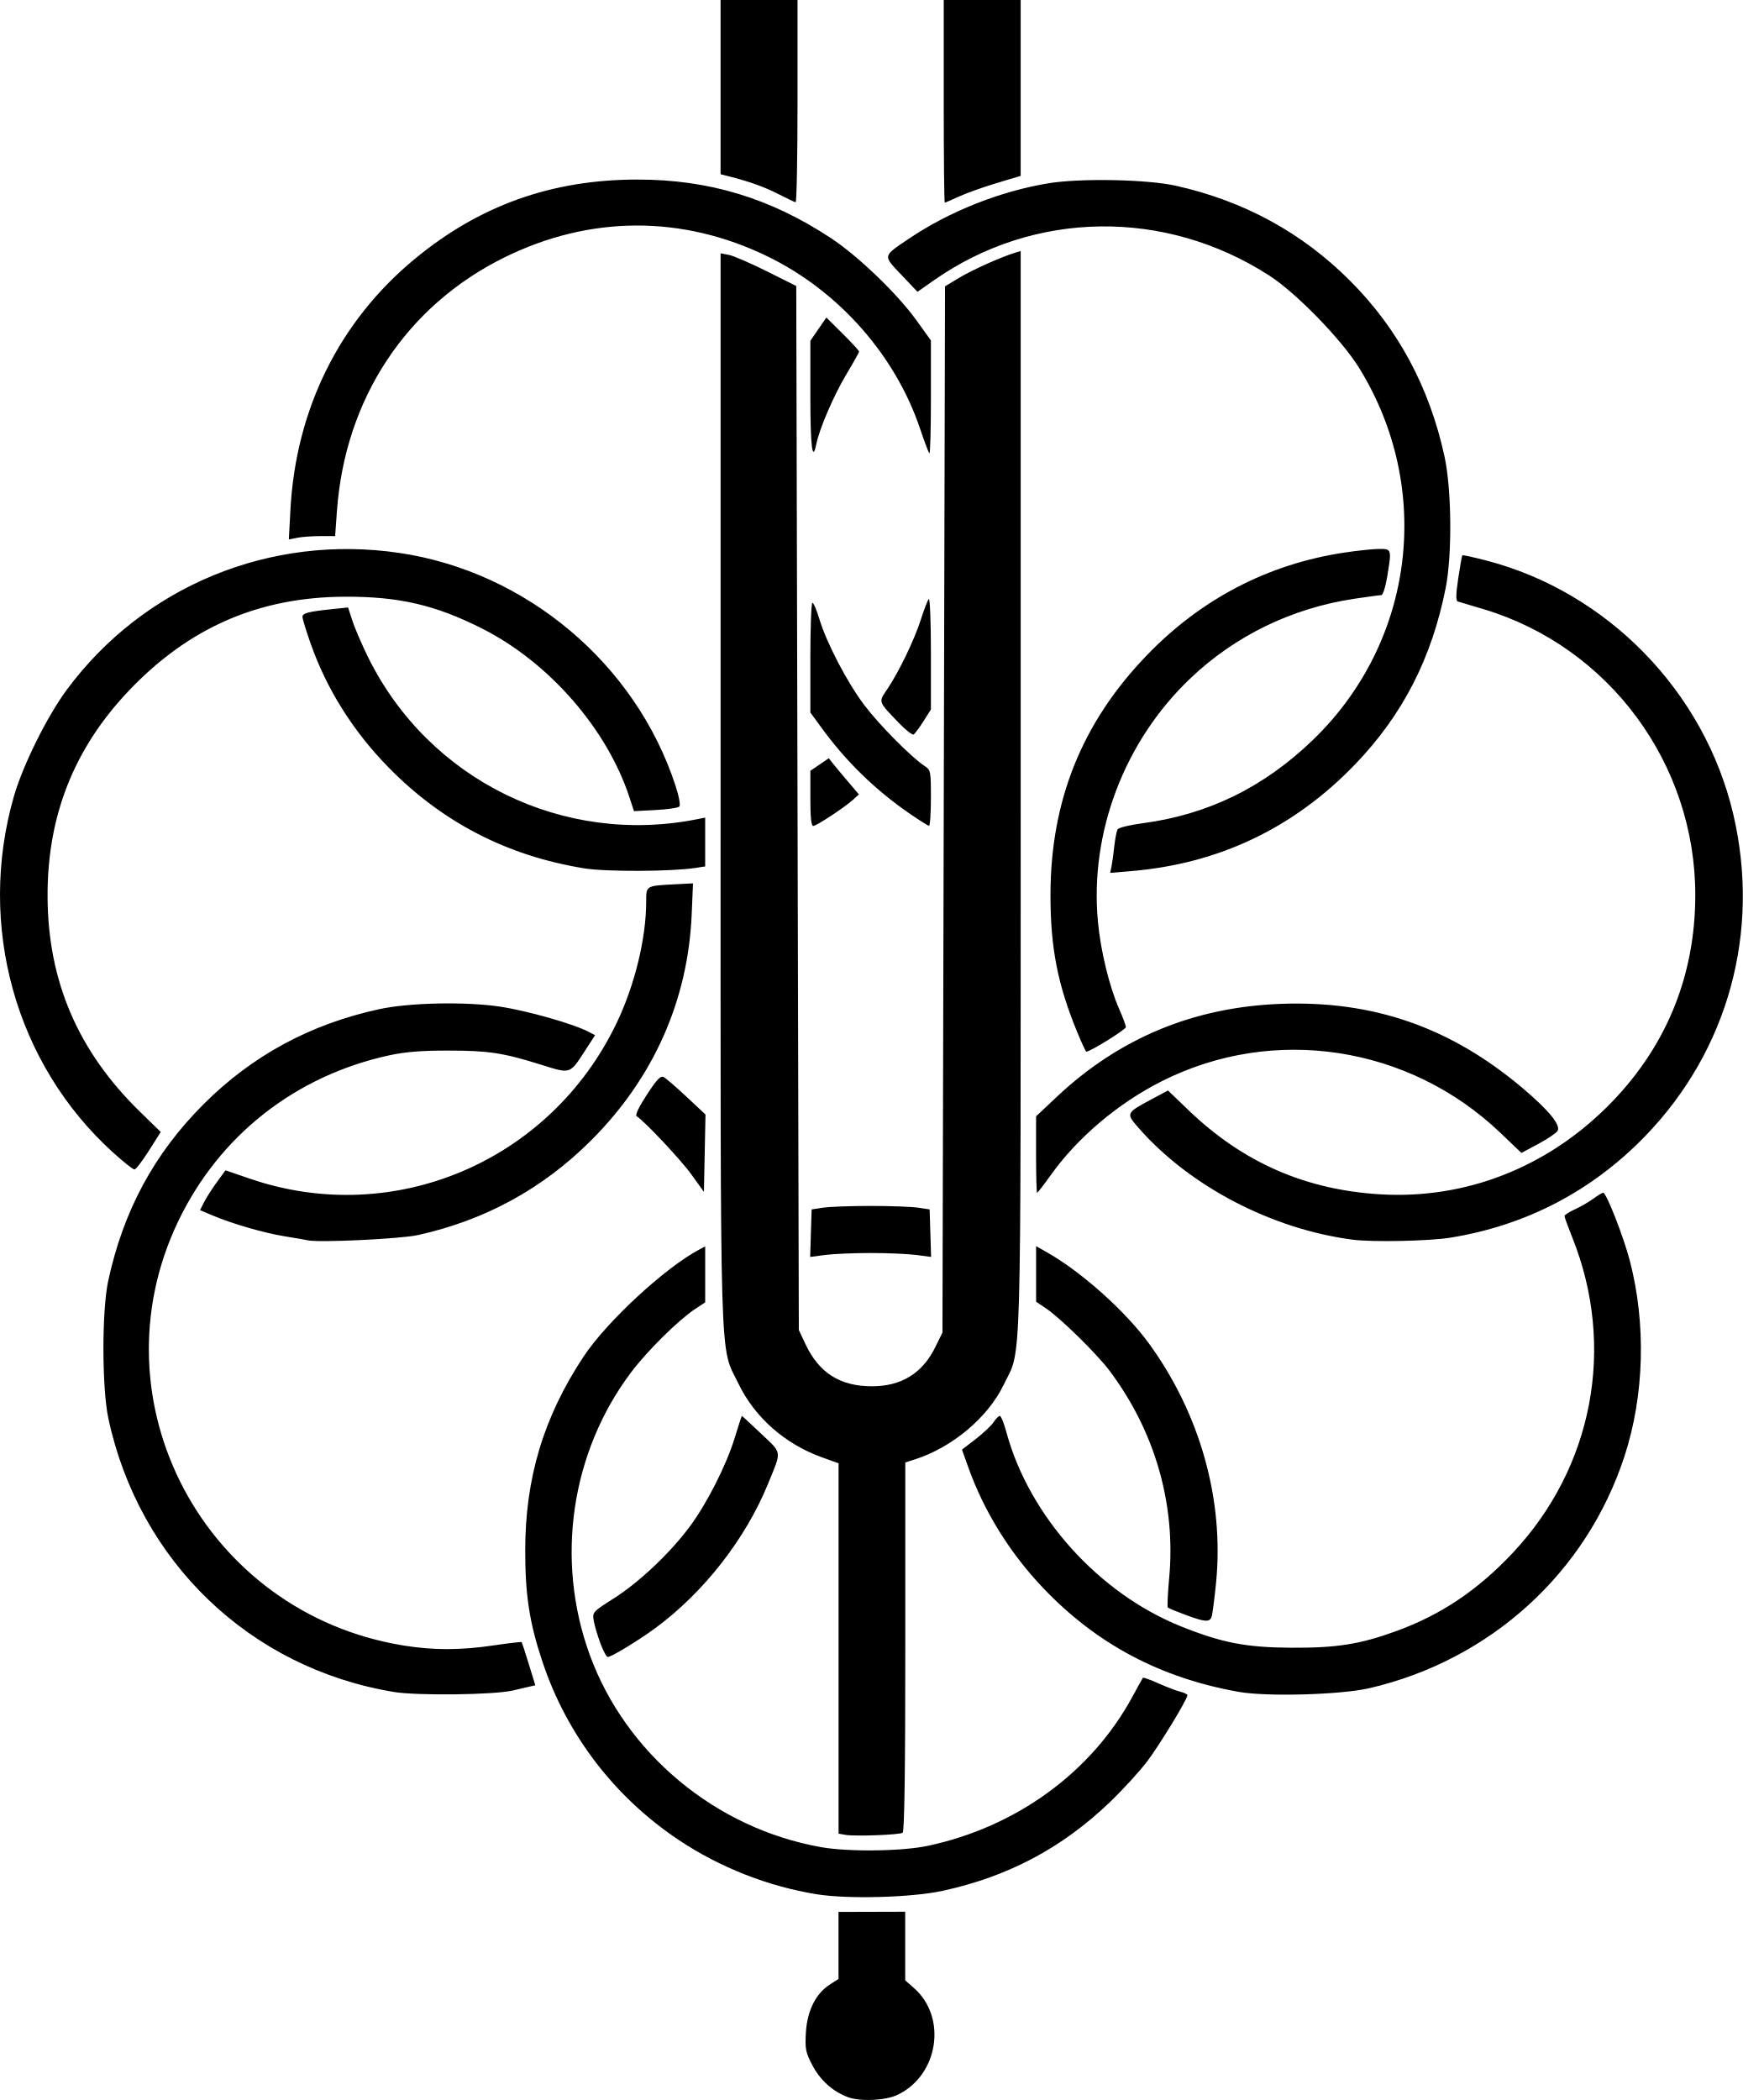
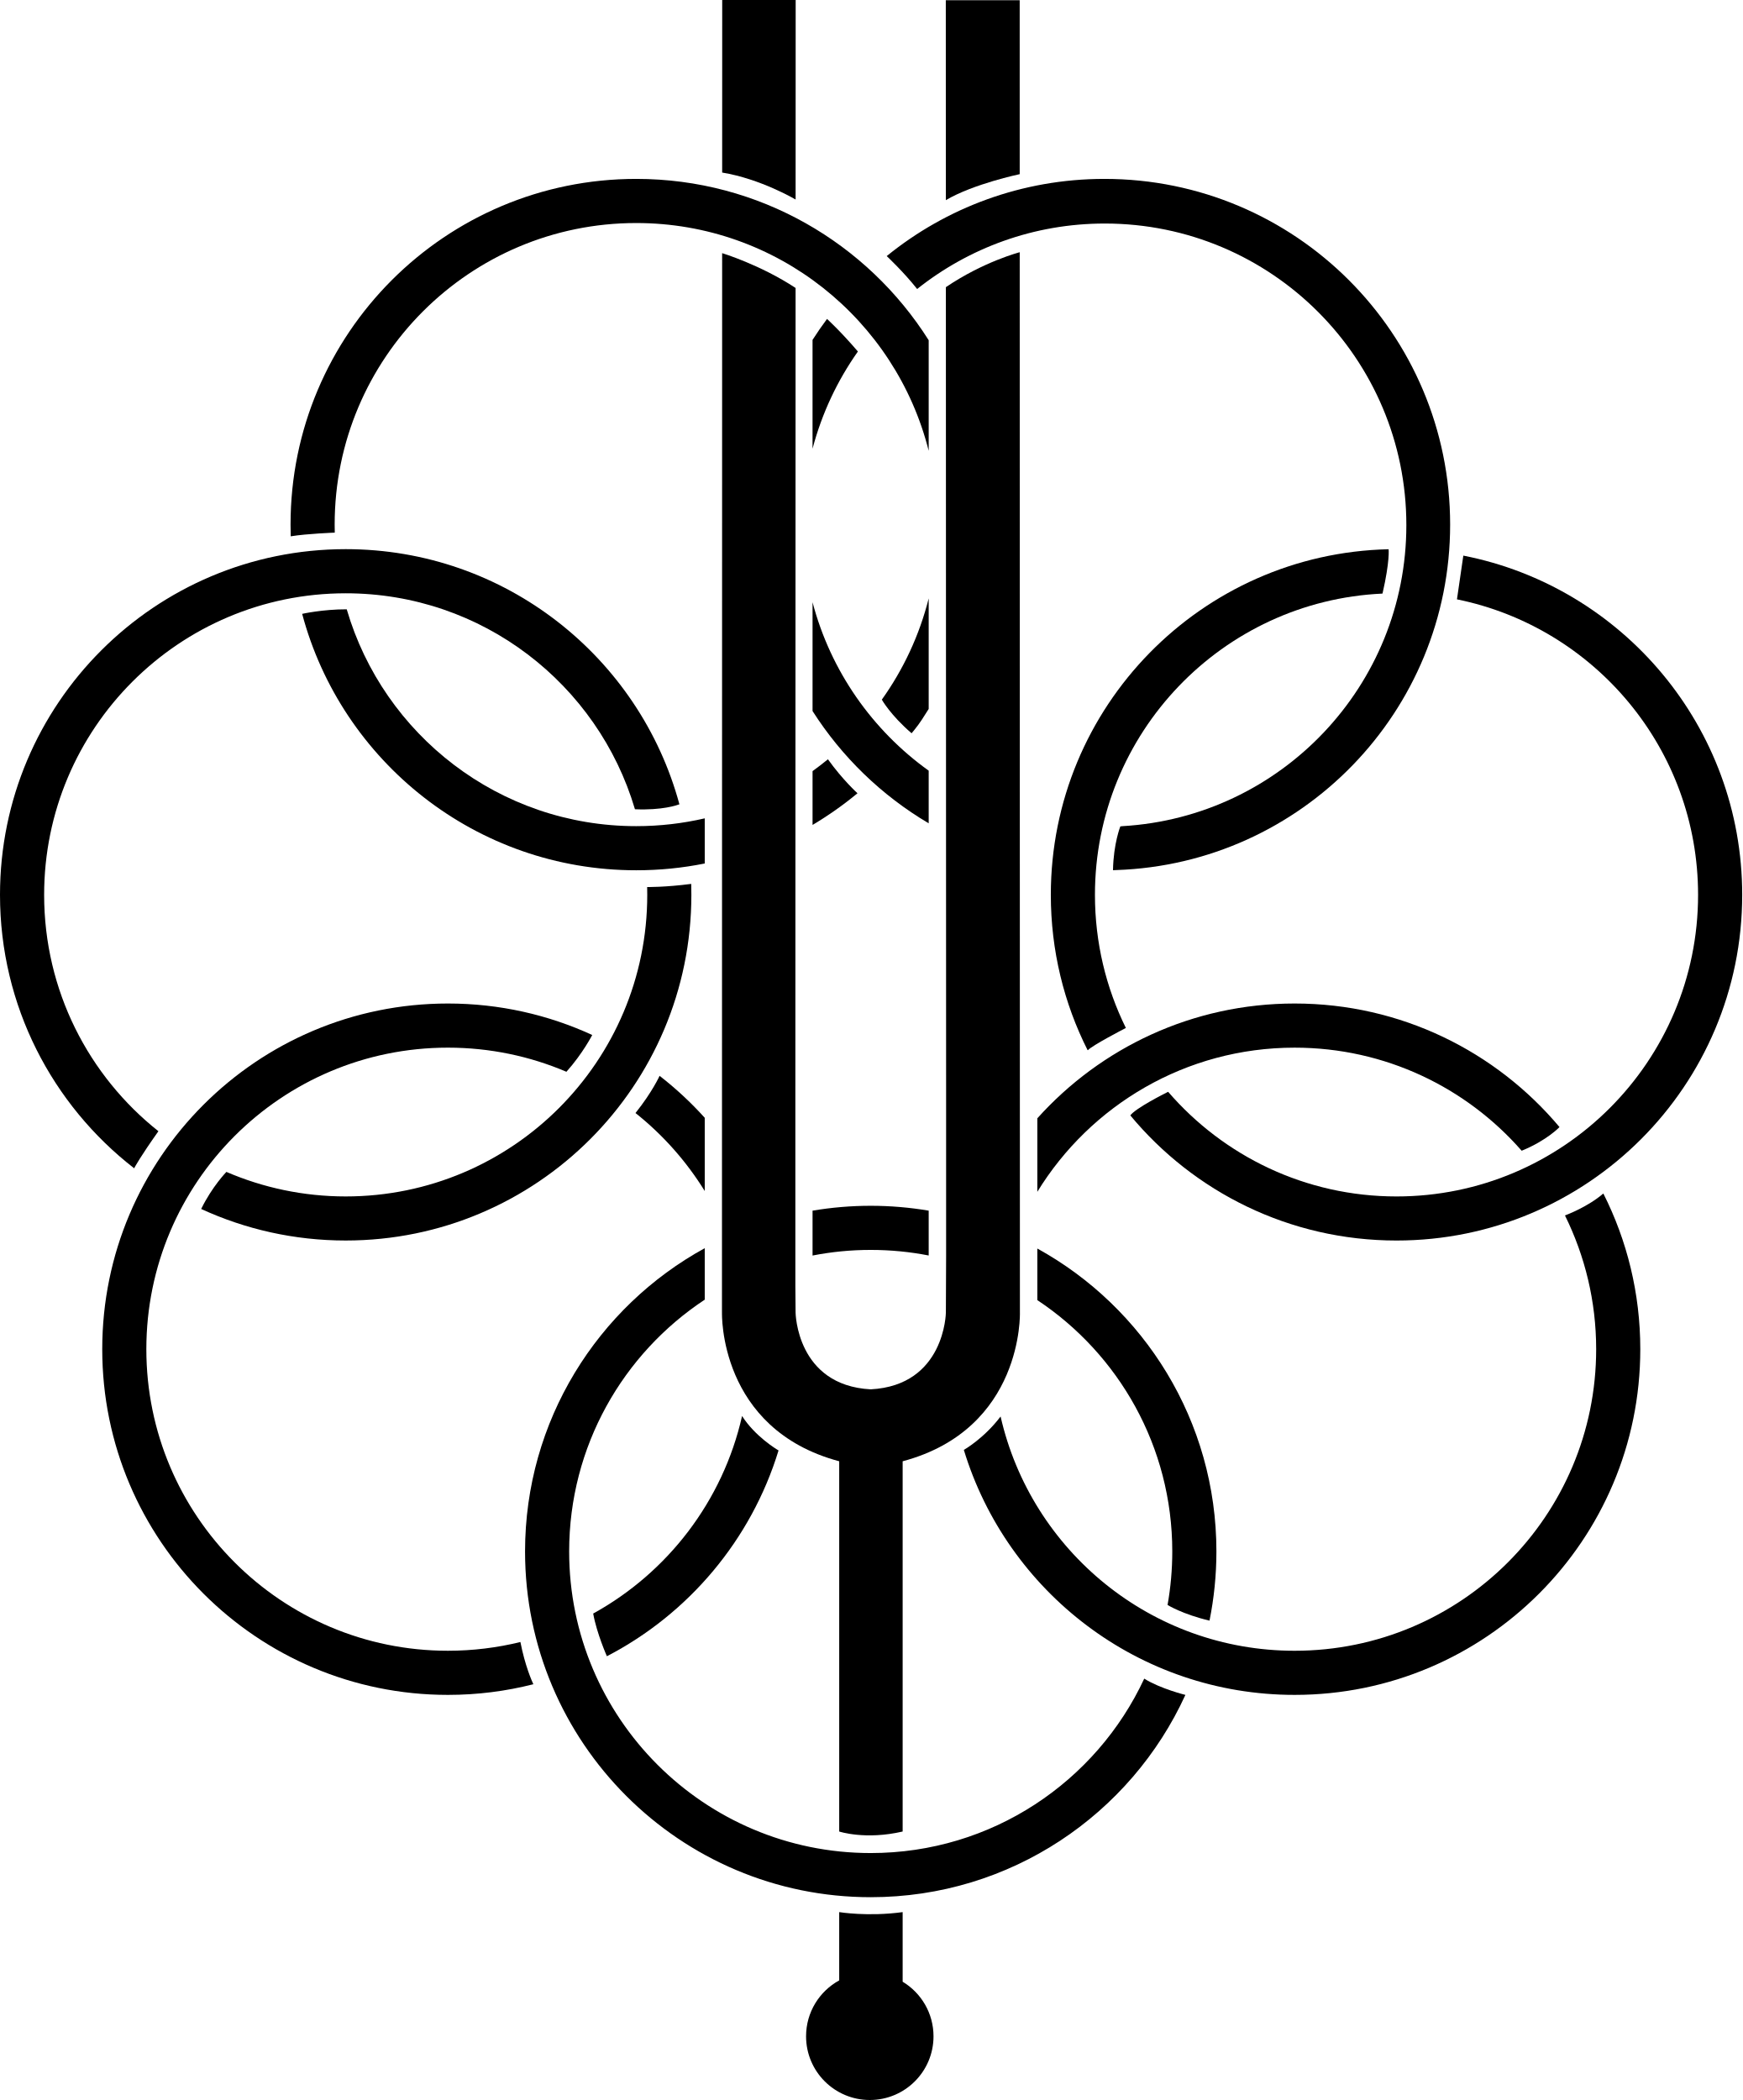
- <svg xmlns="http://www.w3.org/2000/svg" width="57.528mm" height="69.317mm" viewBox="0 0 203.839 245.612" id="svg4237" version="1.1">
-   <defs id="defs4239" />
-   <g id="layer1" transform="translate(-260.9002,-372.5055)">
-     <path style="fill:#000000" d="m 360.066,617.781 c -1.783,-0.66 -3.253,-1.99 -4.187,-3.79 -0.755,-1.454 -0.835,-1.872 -0.722,-3.778 0.149,-2.526 1.148,-4.53 2.785,-5.591 l 1.028,-0.666 0,-3.918 0,-3.918 3.9,-0.011 3.9,-0.011 0,4.013 0,4.013 1.03,0.904 c 3.897,3.422 2.87,10.171 -1.897,12.472 -1.425,0.688 -4.364,0.829 -5.844,0.281 z m -3.638,-23.726 c -5.65,-0.905 -11.301,-3.124 -16.107,-6.323 -7.517,-5.004 -13.117,-12.313 -15.968,-20.842 -1.525,-4.561 -2.026,-7.785 -2.025,-13.035 6e-4,-8.476 2.156,-15.636 6.831,-22.694 2.71,-4.091 9.535,-10.401 13.543,-12.52 l 0.675,-0.357 0,3.271 0,3.271 -1.212,0.802 c -1.919,1.27 -5.579,4.892 -7.439,7.362 -7.062,9.378 -8.905,21.951 -4.848,33.067 4.21,11.537 14.705,20.275 26.999,22.479 3.211,0.576 9.487,0.503 12.539,-0.146 10.359,-2.202 19.152,-8.613 23.938,-17.454 0.619,-1.144 1.168,-2.133 1.218,-2.199 0.051,-0.065 0.871,0.229 1.823,0.654 0.952,0.425 2.103,0.864 2.556,0.976 0.454,0.112 0.825,0.296 0.825,0.409 0,0.471 -3.202,5.741 -4.69,7.719 -0.885,1.177 -2.879,3.353 -4.431,4.837 -5.589,5.343 -11.888,8.673 -19.529,10.325 -3.639,0.786 -11.029,0.987 -14.7,0.399 z m 3.375,-6.945 -0.825,-0.145 0,-21.658 0,-21.658 -1.94,-0.696 c -4.321,-1.55 -7.862,-4.669 -9.761,-8.599 -2.245,-4.646 -2.099,0.181 -2.099,-69.625 l 0,-62.6 0.975,0.189 c 0.536,0.104 2.527,0.964 4.425,1.913 l 3.45,1.724 0.15,61.05 0.15,61.05 0.775,1.652 c 1.58,3.367 4.051,4.936 7.775,4.935 3.451,-10e-4 5.909,-1.519 7.41,-4.576 l 0.84,-1.711 0.15,-61.181 0.15,-61.181 1.65,-0.994 c 1.525,-0.919 4.933,-2.449 6.525,-2.93 l 0.675,-0.204 0,63.245 c -0.01,70.086 0.143,64.923 -1.99,69.357 -1.835,3.815 -6.017,7.33 -10.381,8.725 l -1.125,0.36 0,21.559 c 0,14.573 -0.101,21.621 -0.311,21.751 -0.398,0.246 -5.576,0.439 -6.664,0.248 z m -52.875,-16.723 c -16.785,-2.783 -29.766,-15.229 -33.354,-31.982 -0.762,-3.559 -0.772,-12.604 -0.017,-16.098 1.772,-8.205 5.381,-14.889 11.159,-20.663 5.696,-5.692 12.51,-9.375 20.562,-11.113 3.507,-0.757 10.006,-0.895 14.051,-0.299 3.164,0.466 8.607,2.007 10.394,2.944 l 0.775,0.406 -1.158,1.787 c -1.808,2.789 -1.686,2.749 -5.082,1.685 -4.505,-1.411 -6.176,-1.669 -10.879,-1.676 -3.121,-0.005 -5.07,0.149 -6.9,0.545 -11.024,2.385 -19.93,9.381 -24.742,19.434 -10.079,21.054 3.078,45.827 26.341,49.601 3.528,0.572 6.679,0.567 10.621,-0.018 1.73,-0.257 3.178,-0.426 3.216,-0.375 0.038,0.051 0.413,1.207 0.833,2.57 l 0.763,2.478 -0.641,0.145 c -0.352,0.08 -1.248,0.289 -1.991,0.465 -2.176,0.516 -11.195,0.624 -13.95,0.167 z m 98.85,-0.004 c -9.169,-1.627 -16.635,-5.593 -22.876,-12.151 -3.875,-4.072 -6.884,-8.912 -8.721,-14.027 l -0.772,-2.15 1.613,-1.245 c 0.887,-0.685 1.829,-1.573 2.091,-1.975 0.263,-0.402 0.59,-0.73 0.727,-0.73 0.137,0 0.479,0.851 0.761,1.891 2.658,9.82 10.802,18.874 20.454,22.739 4.781,1.914 7.587,2.456 12.873,2.486 5.305,0.03 8.032,-0.402 12.254,-1.938 5.249,-1.91 9.518,-4.77 13.613,-9.119 9.435,-10.021 12.113,-24.145 7,-36.916 -0.504,-1.259 -0.916,-2.393 -0.916,-2.52 0,-0.127 0.544,-0.477 1.209,-0.777 0.665,-0.3 1.636,-0.86 2.158,-1.246 0.522,-0.385 1.045,-0.7 1.161,-0.7 0.37,0 2.384,5.147 3.117,7.965 1.923,7.394 1.694,15.738 -0.627,22.853 -4.447,13.63 -15.655,23.826 -29.819,27.127 -3.325,0.775 -11.993,1.02 -15.3,0.433 z m -74.656,-5.678 c -0.329,-0.88 -0.678,-2.061 -0.775,-2.625 -0.175,-1.012 -0.145,-1.046 2.379,-2.654 2.916,-1.857 6.475,-5.215 8.774,-8.277 2.039,-2.716 4.347,-7.253 5.332,-10.483 0.43,-1.409 0.807,-2.561 0.838,-2.56 0.031,6e-4 1.046,0.94 2.256,2.088 2.484,2.357 2.423,1.898 0.783,5.899 -2.636,6.435 -7.516,12.674 -13.174,16.841 -1.954,1.44 -5.136,3.371 -5.553,3.371 -0.144,0 -0.532,-0.72 -0.861,-1.6 z m 68.411,-3.335 c -1.042,-0.387 -1.962,-0.771 -2.045,-0.854 -0.083,-0.083 -0.014,-1.617 0.153,-3.409 0.807,-8.644 -1.652,-17.205 -6.975,-24.287 -1.513,-2.013 -5.758,-6.173 -7.465,-7.315 l -1.12,-0.75 0,-3.253 0,-3.254 1.425,0.818 c 3.998,2.296 9.057,6.839 11.775,10.575 5.971,8.207 8.798,18.266 7.851,27.937 -0.192,1.965 -0.432,3.788 -0.533,4.05 -0.242,0.631 -0.796,0.584 -3.063,-0.258 z m -43.792,-44.636 0.086,-2.779 1.35,-0.203 c 0.743,-0.112 3.24,-0.203 5.55,-0.203 2.31,0 4.808,0.091 5.55,0.203 l 1.35,0.203 0.086,2.779 0.086,2.779 -1.736,-0.229 c -0.955,-0.126 -3.356,-0.229 -5.336,-0.229 -1.98,0 -4.381,0.103 -5.336,0.229 l -1.736,0.229 0.086,-2.779 z m -58.864,0.832 c -0.247,-0.059 -1.462,-0.269 -2.7,-0.468 -2.411,-0.388 -6.164,-1.476 -8.466,-2.456 l -1.416,-0.602 0.479,-0.942 c 0.264,-0.518 0.933,-1.566 1.488,-2.328 l 1.008,-1.386 2.928,1 c 16.793,5.734 35.075,-2.048 42.821,-18.229 2.126,-4.441 3.458,-9.916 3.458,-14.215 0,-1.864 -0.05,-1.835 3.413,-2.012 l 2.063,-0.105 -0.154,3.617 c -0.43,10.077 -4.46,19.142 -11.754,26.435 -5.654,5.654 -12.402,9.344 -20.268,11.083 -2.048,0.453 -11.645,0.906 -12.9,0.609 z m 122.25,-0.067 c -9.467,-1.227 -19.1,-6.256 -25.074,-13.089 -1.483,-1.696 -1.466,-1.734 1.521,-3.33 l 1.933,-1.033 2.429,2.332 c 6.362,6.108 13.708,9.314 22.491,9.817 9.826,0.562 19.229,-3.077 26.43,-10.23 6.818,-6.772 10.32,-15.185 10.32,-24.79 0,-15.373 -10.113,-29.028 -24.75,-33.418 -1.485,-0.445 -2.849,-0.853 -3.03,-0.905 -0.237,-0.068 -0.222,-0.828 0.055,-2.702 0.212,-1.434 0.428,-2.648 0.48,-2.699 0.052,-0.051 1.311,0.224 2.798,0.61 14.186,3.683 25.54,15.351 28.894,29.692 3.211,13.731 -0.602,27.628 -10.33,37.654 -6.228,6.419 -13.908,10.419 -22.758,11.854 -2.459,0.399 -9.091,0.536 -11.409,0.235 z m -77.345,-7.606 c -1.252,-1.743 -5.49,-6.256 -6.421,-6.838 -0.198,-0.123 0.255,-1.078 1.192,-2.512 1.206,-1.846 1.608,-2.26 1.993,-2.05 0.265,0.144 1.469,1.185 2.675,2.313 l 2.192,2.05 -0.092,4.525 -0.092,4.525 -1.445,-2.012 z m 40.295,-2.356 0,-4.469 2.426,-2.282 c 7.315,-6.881 16.038,-10.498 26.224,-10.873 10.794,-0.397 19.799,2.735 28.2,9.81 3.097,2.608 4.557,4.388 4.14,5.05 -0.168,0.266 -1.187,0.954 -2.265,1.53 l -1.96,1.046 -2.445,-2.336 c -10.707,-10.229 -26.542,-12.647 -39.621,-6.049 -5.128,2.587 -9.854,6.589 -13.009,11.017 -0.794,1.114 -1.499,2.025 -1.567,2.025 -0.068,0 -0.124,-2.011 -0.124,-4.469 z m -107.955,-0.236 c -11.421,-10.352 -15.934,-26.553 -11.6,-41.645 1.042,-3.629 3.881,-9.356 6.177,-12.462 8.977,-12.145 23.835,-18.257 38.93,-16.016 14.828,2.202 27.587,12.947 32.261,27.168 0.42,1.279 0.616,2.327 0.464,2.488 -0.144,0.153 -1.397,0.338 -2.783,0.411 l -2.521,0.132 -0.528,-1.611 c -2.632,-8.027 -9.427,-15.809 -17.244,-19.751 -5.48,-2.763 -9.717,-3.745 -16.05,-3.719 -10.027,0.041 -18.197,3.586 -25.205,10.936 -6.493,6.809 -9.625,14.762 -9.559,24.273 0.068,9.824 3.595,17.996 10.801,25.02 l 2.436,2.375 -1.386,2.187 c -0.762,1.203 -1.521,2.192 -1.686,2.199 -0.165,0.007 -1.292,-0.887 -2.505,-1.986 z m 112.812,-13.97 c -2.326,-5.627 -3.172,-9.928 -3.172,-16.125 0,-11.029 3.669,-20.172 11.255,-28.048 6.35,-6.593 14.164,-10.664 23.06,-12.015 1.567,-0.238 3.424,-0.434 4.125,-0.435 1.476,-0.002 1.478,0.005 0.931,3.315 -0.189,1.146 -0.493,2.084 -0.675,2.085 -0.182,9e-4 -1.614,0.195 -3.182,0.432 -7.285,1.098 -13.887,4.303 -19.135,9.288 -7.725,7.338 -11.799,18.038 -10.832,28.454 0.321,3.455 1.338,7.634 2.495,10.25 0.425,0.962 0.774,1.909 0.774,2.103 0,0.284 -4.165,2.871 -4.622,2.871 -0.067,0 -0.526,-0.979 -1.021,-2.175 z m -57.757,-19.274 c -8.967,-1.467 -16.514,-5.36 -22.802,-11.763 -4.178,-4.254 -7.267,-9.169 -9.169,-14.587 -0.511,-1.457 -0.93,-2.83 -0.93,-3.051 0,-0.439 0.688,-0.618 3.492,-0.91 l 1.842,-0.191 0.522,1.601 c 0.287,0.88 1.125,2.816 1.862,4.301 7.096,14.293 22.798,21.992 38.464,18.858 l 0.917,-0.183 0,2.855 0,2.855 -1.125,0.173 c -2.863,0.44 -10.499,0.465 -13.075,0.044 z m 61.717,-0.181 c 0.083,-0.396 0.231,-1.463 0.329,-2.372 0.098,-0.909 0.276,-1.811 0.396,-2.005 0.12,-0.194 1.43,-0.512 2.913,-0.707 7.64,-1.008 14.162,-4.195 19.906,-9.728 11.912,-11.475 14.145,-29.417 5.419,-43.533 -2.044,-3.307 -7.319,-8.734 -10.471,-10.774 -12.189,-7.888 -27.557,-7.677 -39.269,0.539 l -1.911,1.34 -1.887,-1.99 c -2.179,-2.298 -2.215,-2.132 0.902,-4.235 4.713,-3.18 10.669,-5.543 16.311,-6.47 3.726,-0.612 11.542,-0.461 14.895,0.289 7.978,1.784 14.769,5.492 20.398,11.136 5.597,5.612 9.257,12.427 11.02,20.518 0.844,3.872 0.909,11.544 0.131,15.434 -1.634,8.172 -4.997,14.738 -10.488,20.482 -7.187,7.518 -15.993,11.731 -26.321,12.592 l -2.424,0.202 z m -35.215,-7.995 0,-3.225 1.077,-0.734 1.077,-0.734 0.496,0.628 c 0.273,0.345 1.065,1.297 1.762,2.115 l 1.266,1.487 -0.666,0.606 c -1.01,0.918 -4.293,3.082 -4.678,3.082 -0.231,0 -0.338,-1.029 -0.337,-3.225 z m 11.548,1.74 c -3.962,-2.741 -7.324,-6.01 -10.153,-9.873 l -1.397,-1.908 0,-6.417 c 0,-3.529 0.109,-6.417 0.243,-6.417 0.134,0 0.495,0.844 0.803,1.875 0.827,2.771 3.249,7.416 5.25,10.072 1.725,2.289 5.51,6.119 7.033,7.117 0.749,0.491 0.771,0.595 0.771,3.77 0,1.796 -0.101,3.258 -0.225,3.249 -0.124,-0.009 -1.17,-0.67 -2.325,-1.469 z m -1.241,-10.604 c -2.409,-2.518 -2.356,-2.362 -1.313,-3.908 1.363,-2.02 3.174,-5.775 3.932,-8.153 0.368,-1.155 0.782,-2.228 0.921,-2.385 0.138,-0.157 0.252,2.686 0.252,6.316 l 0,6.601 -0.871,1.373 c -0.479,0.755 -0.996,1.45 -1.149,1.545 -0.153,0.095 -0.95,-0.531 -1.772,-1.389 z m -71.12,-24.879 c 0.63,-11.763 5.712,-22.035 14.501,-29.314 7.603,-6.296 16.052,-9.314 26.083,-9.318 8.36,-0.003 15.533,2.167 22.628,6.845 3.179,2.096 7.758,6.496 9.998,9.607 l 1.702,2.364 0,6.691 c 0,3.68 -0.082,6.609 -0.182,6.509 -0.1,-0.1 -0.581,-1.372 -1.068,-2.825 -2.885,-8.613 -9.509,-16.12 -17.8,-20.175 -10.007,-4.894 -20.87,-4.85 -30.9,0.124 -11.435,5.671 -18.581,16.519 -19.522,29.634 l -0.21,2.925 -1.721,0 c -0.947,0 -2.165,0.089 -2.707,0.197 l -0.986,0.197 z m 60.811,-13.304 0,-6.471 0.936,-1.36 0.936,-1.36 1.914,1.897 c 1.053,1.044 1.914,1.981 1.914,2.083 0,0.102 -0.671,1.302 -1.491,2.666 -1.452,2.416 -3.154,6.362 -3.508,8.136 -0.456,2.279 -0.701,0.324 -0.701,-5.591 z m -3.6,-23.564 c -1.686,-0.864 -3.361,-1.477 -5.625,-2.06 l -1.275,-0.328 0,-10.188 0,-10.188 4.5,0 4.5,0 0,11.85 c 0,6.518 -0.101,11.83 -0.225,11.805 -0.124,-0.025 -0.968,-0.425 -1.875,-0.89 z m 19.2,-10.915 0,-11.85 4.5,0 4.5,0 0,10.285 0,10.285 -2.851,0.857 c -1.568,0.471 -3.539,1.175 -4.38,1.565 -0.841,0.39 -1.583,0.708 -1.649,0.708 -0.066,0 -0.12,-5.332 -0.12,-11.85 z" id="path3880" />
+ <svg xmlns="http://www.w3.org/2000/svg" id="svg4536" xml:space="preserve" enable-background="new 0 0 283.46 283.46" viewBox="0 0 162.871 196.32" height="196.32" width="162.871" y="0px" x="0px" version="1.1">
+   <defs id="defs4540" />
+   <g transform="translate(-61.305,-46.919)" id="Symbol">
+     <path id="path4485" d="m 139.759,225.674 c 0,0 2.671,0.445 5.931,0 v 6.508 c 1.729,1.041 2.885,2.936 2.885,5.102 0,3.289 -2.667,5.955 -5.956,5.955 -3.291,0 -5.958,-2.666 -5.958,-5.955 0,-2.254 1.251,-4.215 3.098,-5.227 v -6.355 z" />
+     <path id="path4487" d="m 128.817,60.328 v 2.722 c 3.611,0.591 6.866,2.522 6.866,2.522 l 0.006,-18.653 h -6.868 l -0.001,3.578" />
+     <line id="line4489" y2="60.328" x2="128.817" y1="50.497" x1="128.819" />
+     <path id="path4491" d="m 149.728,65.631 c 2.569,-1.522 6.905,-2.431 6.905,-2.431 l -0.001,-16.261 h -6.869 -0.039 z" />
+     <path id="path4493" d="m 149.731,169.629 0.022,-5.27 v -13.801 l -0.022,-76.794 c 3.543,-2.4 6.903,-3.265 6.903,-3.265 l 0.018,99.13 c 0,0 0.343,10.883 -10.962,13.898 v 34.613 c -3.486,0.811 -5.931,0 -5.931,0 v -34.613 h 0.002 C 128.457,180.511 128.8,169.629 128.8,169.629 h -0.002 l 0.017,-99.045 c 0,0 3.573,1.086 6.866,3.255 l -0.022,76.72 v 16.51 l 0.022,2.561 c 0,0 0.083,6.809 7.023,7.172 6.944,-0.364 7.027,-7.173 7.027,-7.173 z" />
+     <path style="clip-rule:evenodd;fill-rule:evenodd" id="path4495" d="m 198.105,98.861 c 14.857,2.91 26.071,16.002 26.071,31.713 0,17.848 -14.468,32.316 -32.317,32.316 -10.009,0 -18.955,-4.549 -24.884,-11.695 v 0 c 0.456,-0.656 3.208,-2.047 3.507,-2.195 0,0 0.023,-0.021 0.038,0 5.17,5.982 12.812,9.77 21.339,9.77 15.57,0 28.192,-12.625 28.192,-28.195 0,-13.635 -9.679,-25.009 -22.541,-27.626 z" />
+     <path style="clip-rule:evenodd;fill-rule:evenodd" id="path4497" d="m 162.975,145.084 c -2.197,-4.362 -3.433,-9.293 -3.433,-14.51 0,-17.601 14.073,-31.916 31.578,-32.309 0,0.001 0.135,1.062 -0.566,4.125 -0.003,0.016 -0.025,0.022 -0.025,0.022 -14.951,0.694 -26.862,13.036 -26.862,28.161 0,4.469 1.04,8.693 2.89,12.445 l -0.022,0.012 c -0.282,0.145 -3.107,1.613 -3.522,2.062 -0.002,0.002 -0.031,0.004 -0.038,-0.008 z" />
+     <path id="path4499" d="m 151.41,182.463 c 0,0 1.856,-1.043 3.425,-3.107 l 0.012,-0.012 c 2.857,12.541 14.08,21.898 27.487,21.898 15.569,0 28.19,-12.625 28.19,-28.191 0,-4.486 -1.051,-8.721 -2.911,-12.492 -0.003,-0.012 0.012,-0.02 0.012,-0.02 0.207,-0.078 2.138,-0.816 3.554,-2.033 l 0.023,0.004 c 2.205,4.369 3.447,9.311 3.447,14.541 0,17.848 -14.47,32.316 -32.315,32.316 -14.575,0 -26.893,-9.646 -30.924,-22.904 z" />
+     <path id="path4501" d="m 137.267,164.293 c 1.762,-0.344 3.579,-0.525 5.438,-0.525 1.855,0 3.666,0.18 5.419,0.521 v -0.029 -4.162 c -1.762,-0.297 -3.57,-0.455 -5.419,-0.455 -1.854,0 -3.668,0.158 -5.438,0.455 z" />
+     <path id="path4503" d="m 143.743,112.325 c 2.008,-2.813 3.515,-6.013 4.381,-9.464 0,0 0,6.457 0,10.335 -0.424,0.673 -0.838,1.355 -1.346,1.966 -0.083,0.103 -0.168,0.205 -0.253,0.306 -1.973,-1.694 -2.782,-3.143 -2.782,-3.143 z" />
+     <path id="path4505" d="m 148.124,123.887 v -4.921 c -5.259,-3.771 -9.166,-9.311 -10.857,-15.746 v 10.171 c 2.739,4.296 6.464,7.9 10.857,10.496 z" />
+     <path id="path4507" d="m 165.354,128.258 c 0.048,-2.492 0.688,-4.085 0.688,-4.085 0.14,-0.012 0.214,-0.021 0.214,-0.021 14.792,-0.863 26.523,-13.133 26.523,-28.144 0,-15.571 -12.622,-28.192 -28.192,-28.192 -6.631,0 -12.727,2.29 -17.543,6.121 -1.246,-1.581 -2.843,-3.079 -2.843,-3.079 5.556,-4.512 12.641,-7.215 20.354,-7.215 17.85,0 32.317,14.469 32.317,32.316 0,17.481 -13.878,31.72 -31.219,32.299 0,0 -0.101,0.005 -0.28,0.012 0.002,0 -0.019,0.003 -0.019,-0.012 z" />
+     <path id="path4509" d="m 127.188,168.42 v -4.814 c -10.011,5.492 -16.798,16.131 -16.798,28.354 0,17.85 14.468,32.32 32.315,32.32 13.067,0 24.321,-7.758 29.417,-18.912 0,0 -2.322,-0.568 -3.847,-1.52 -4.483,9.631 -14.246,16.305 -25.571,16.305 -15.568,0 -28.191,-12.619 -28.191,-28.193 0,-9.837 5.036,-18.495 12.675,-23.54 z" />
+     <path id="path4511" d="m 127.188,127.643 v -4.22 c -2.059,0.477 -4.202,0.729 -6.404,0.729 -12.814,0 -23.63,-8.547 -27.059,-20.252 l -0.006,-0.02 c -2.263,-0.004 -4.166,0.426 -4.166,0.426 3.681,13.804 16.268,23.971 31.23,23.971 2.192,0.001 4.334,-0.217 6.405,-0.634 z" />
+     <path id="path4513" d="m 158.281,168.412 v -4.723 l -0.001,-0.051 c 9.98,5.498 16.742,16.121 16.742,28.32 0,2.215 -0.224,4.379 -0.645,6.467 -2.523,-0.594 -3.922,-1.465 -3.922,-1.465 l 0.002,-0.01 c 0.287,-1.619 0.439,-3.289 0.439,-4.992 0,-9.809 -5.01,-18.449 -12.617,-23.498 z" />
+     <path id="path4515" d="m 158.281,158.334 v -6.869 c 5.916,-6.588 14.5,-10.732 24.053,-10.732 9.94,0 18.834,4.49 24.762,11.551 v 0 c 0,0 -1.17,1.244 -3.522,2.207 l -0.027,-0.008 c -5.164,-5.898 -12.755,-9.623 -21.212,-9.623 -10.18,-0.001 -19.098,5.394 -24.054,13.474 z" />
+     <path id="path4517" d="m 116.76,197.762 c 0.33,1.852 1.281,3.992 1.281,3.992 7.637,-3.961 13.49,-10.879 16.047,-19.24 -0.207,-0.119 -2.189,-1.314 -3.41,-3.217 -1.798,7.953 -6.963,14.635 -13.918,18.465 z" />
+     <path id="path4519" d="m 111.166,204.371 c -2.553,0.65 -5.229,0.996 -7.986,0.996 -17.849,0 -32.317,-14.469 -32.317,-32.316 0,-17.852 14.468,-32.318 32.317,-32.318 4.816,0 9.385,1.055 13.489,2.943 h 0.002 c 0,0 -0.893,1.742 -2.414,3.439 -3.401,-1.451 -7.146,-2.256 -11.078,-2.256 -15.572,0 -28.193,12.619 -28.193,28.191 0,15.566 12.621,28.191 28.193,28.191 2.337,0 4.608,-0.285 6.777,-0.818 0.43,2.214 1.072,3.653 1.21,3.948 z" />
+     <path id="path4521" d="m 127.188,151.416 c -1.287,-1.426 -2.701,-2.742 -4.222,-3.922 0,0 -0.672,1.502 -2.239,3.461 l -0.013,0.016 c 2.556,2.033 4.751,4.502 6.474,7.291 z" />
+     <path style="clip-rule:evenodd;fill-rule:evenodd" id="path4523" d="m 73.853,156.125 c -0.006,0.008 -0.006,0.012 -0.006,0.012 l -0.016,-0.012 c -7.621,-5.914 -12.526,-15.161 -12.526,-25.551 0,-17.848 14.47,-32.317 32.319,-32.317 14.918,0 27.475,10.11 31.196,23.852 l -0.019,0.007 c -0.172,0.067 -1.575,0.568 -4.139,0.456 l -0.004,-0.019 c -3.458,-11.663 -14.251,-20.17 -27.034,-20.17 -15.572,0 -28.193,12.623 -28.193,28.192 0,8.952 4.173,16.934 10.683,22.096 -1.725,2.436 -2.204,3.343 -2.261,3.454 z" />
+     <path id="path4525" d="m 125.924,129.551 c -2.459,0.321 -4.119,0.292 -4.119,0.292 0.008,0.243 0.009,0.486 0.009,0.731 0,15.57 -12.621,28.195 -28.19,28.195 -3.958,0 -7.726,-0.82 -11.143,-2.289 l -0.01,-0.006 c 0,0 -1.327,1.361 -2.345,3.439 l -0.014,0.027 c 4.111,1.891 8.687,2.949 13.512,2.949 17.846,0 32.314,-14.469 32.314,-32.316 0,-0.341 -0.003,-0.681 -0.014,-1.022 z" />
+     <path id="path4527" d="m 88.484,97.056 c 1.539,-0.25 4.117,-0.343 4.117,-0.343 -0.006,-0.249 -0.01,-0.5 -0.01,-0.752 0,-15.57 12.623,-28.192 28.193,-28.192 13.19,0 24.263,9.058 27.34,21.293 0,0 0,-6.973 0,-10.337 -5.723,-9.062 -15.831,-15.082 -27.34,-15.082 -17.849,0 -32.317,14.469 -32.317,32.318 0,0.366 0.006,0.731 0.017,1.095 z" />
+     <path id="path4529" d="m 141.506,79.779 c -1.645,-1.921 -2.886,-3.045 -2.886,-3.045 -0.475,0.636 -0.926,1.289 -1.354,1.96 v 10.171 c 0.872,-3.305 2.323,-6.372 4.24,-9.086 z" />
+     <path id="path4531" d="m 137.267,119.007 c 0.49,-0.354 0.97,-0.723 1.438,-1.106 1.381,1.93 2.763,3.176 2.763,3.176 -1.317,1.092 -2.723,2.083 -4.201,2.961 0,0 0,-5.032 0,-5.031 z" />
  </g>
+   <g transform="translate(-61.305,-46.919)" id="Text" />
+   <g transform="translate(-61.305,-46.919)" id="Ring" />
</svg>
